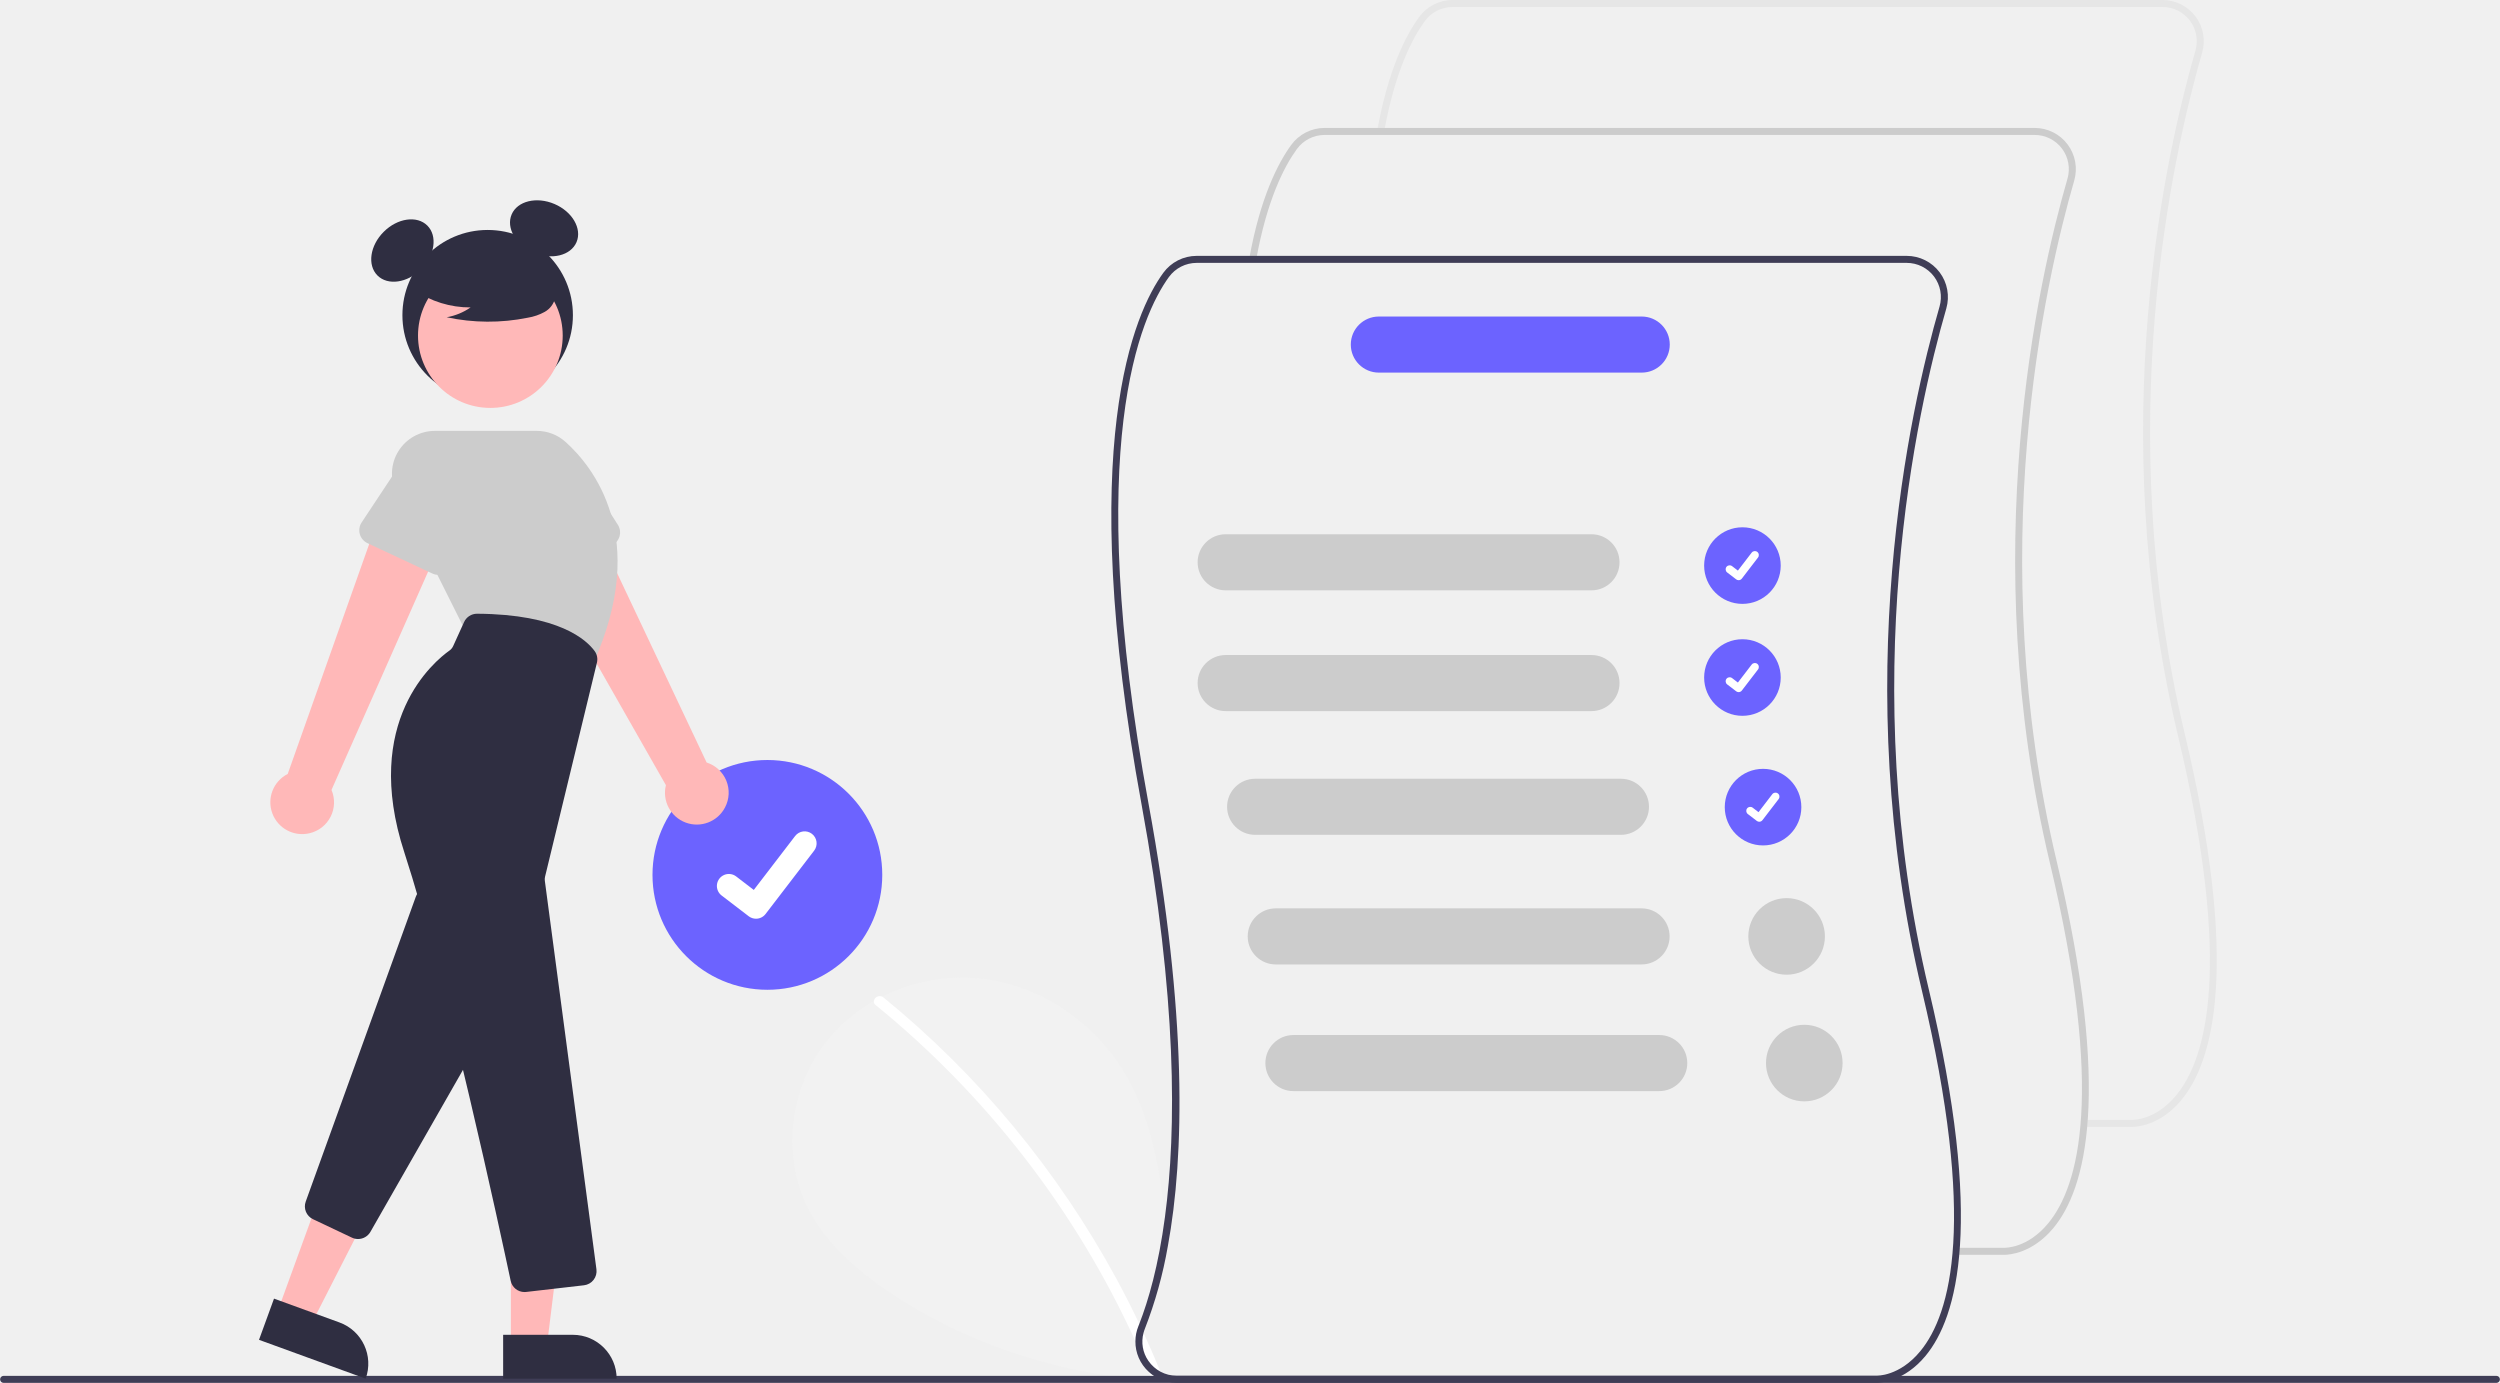
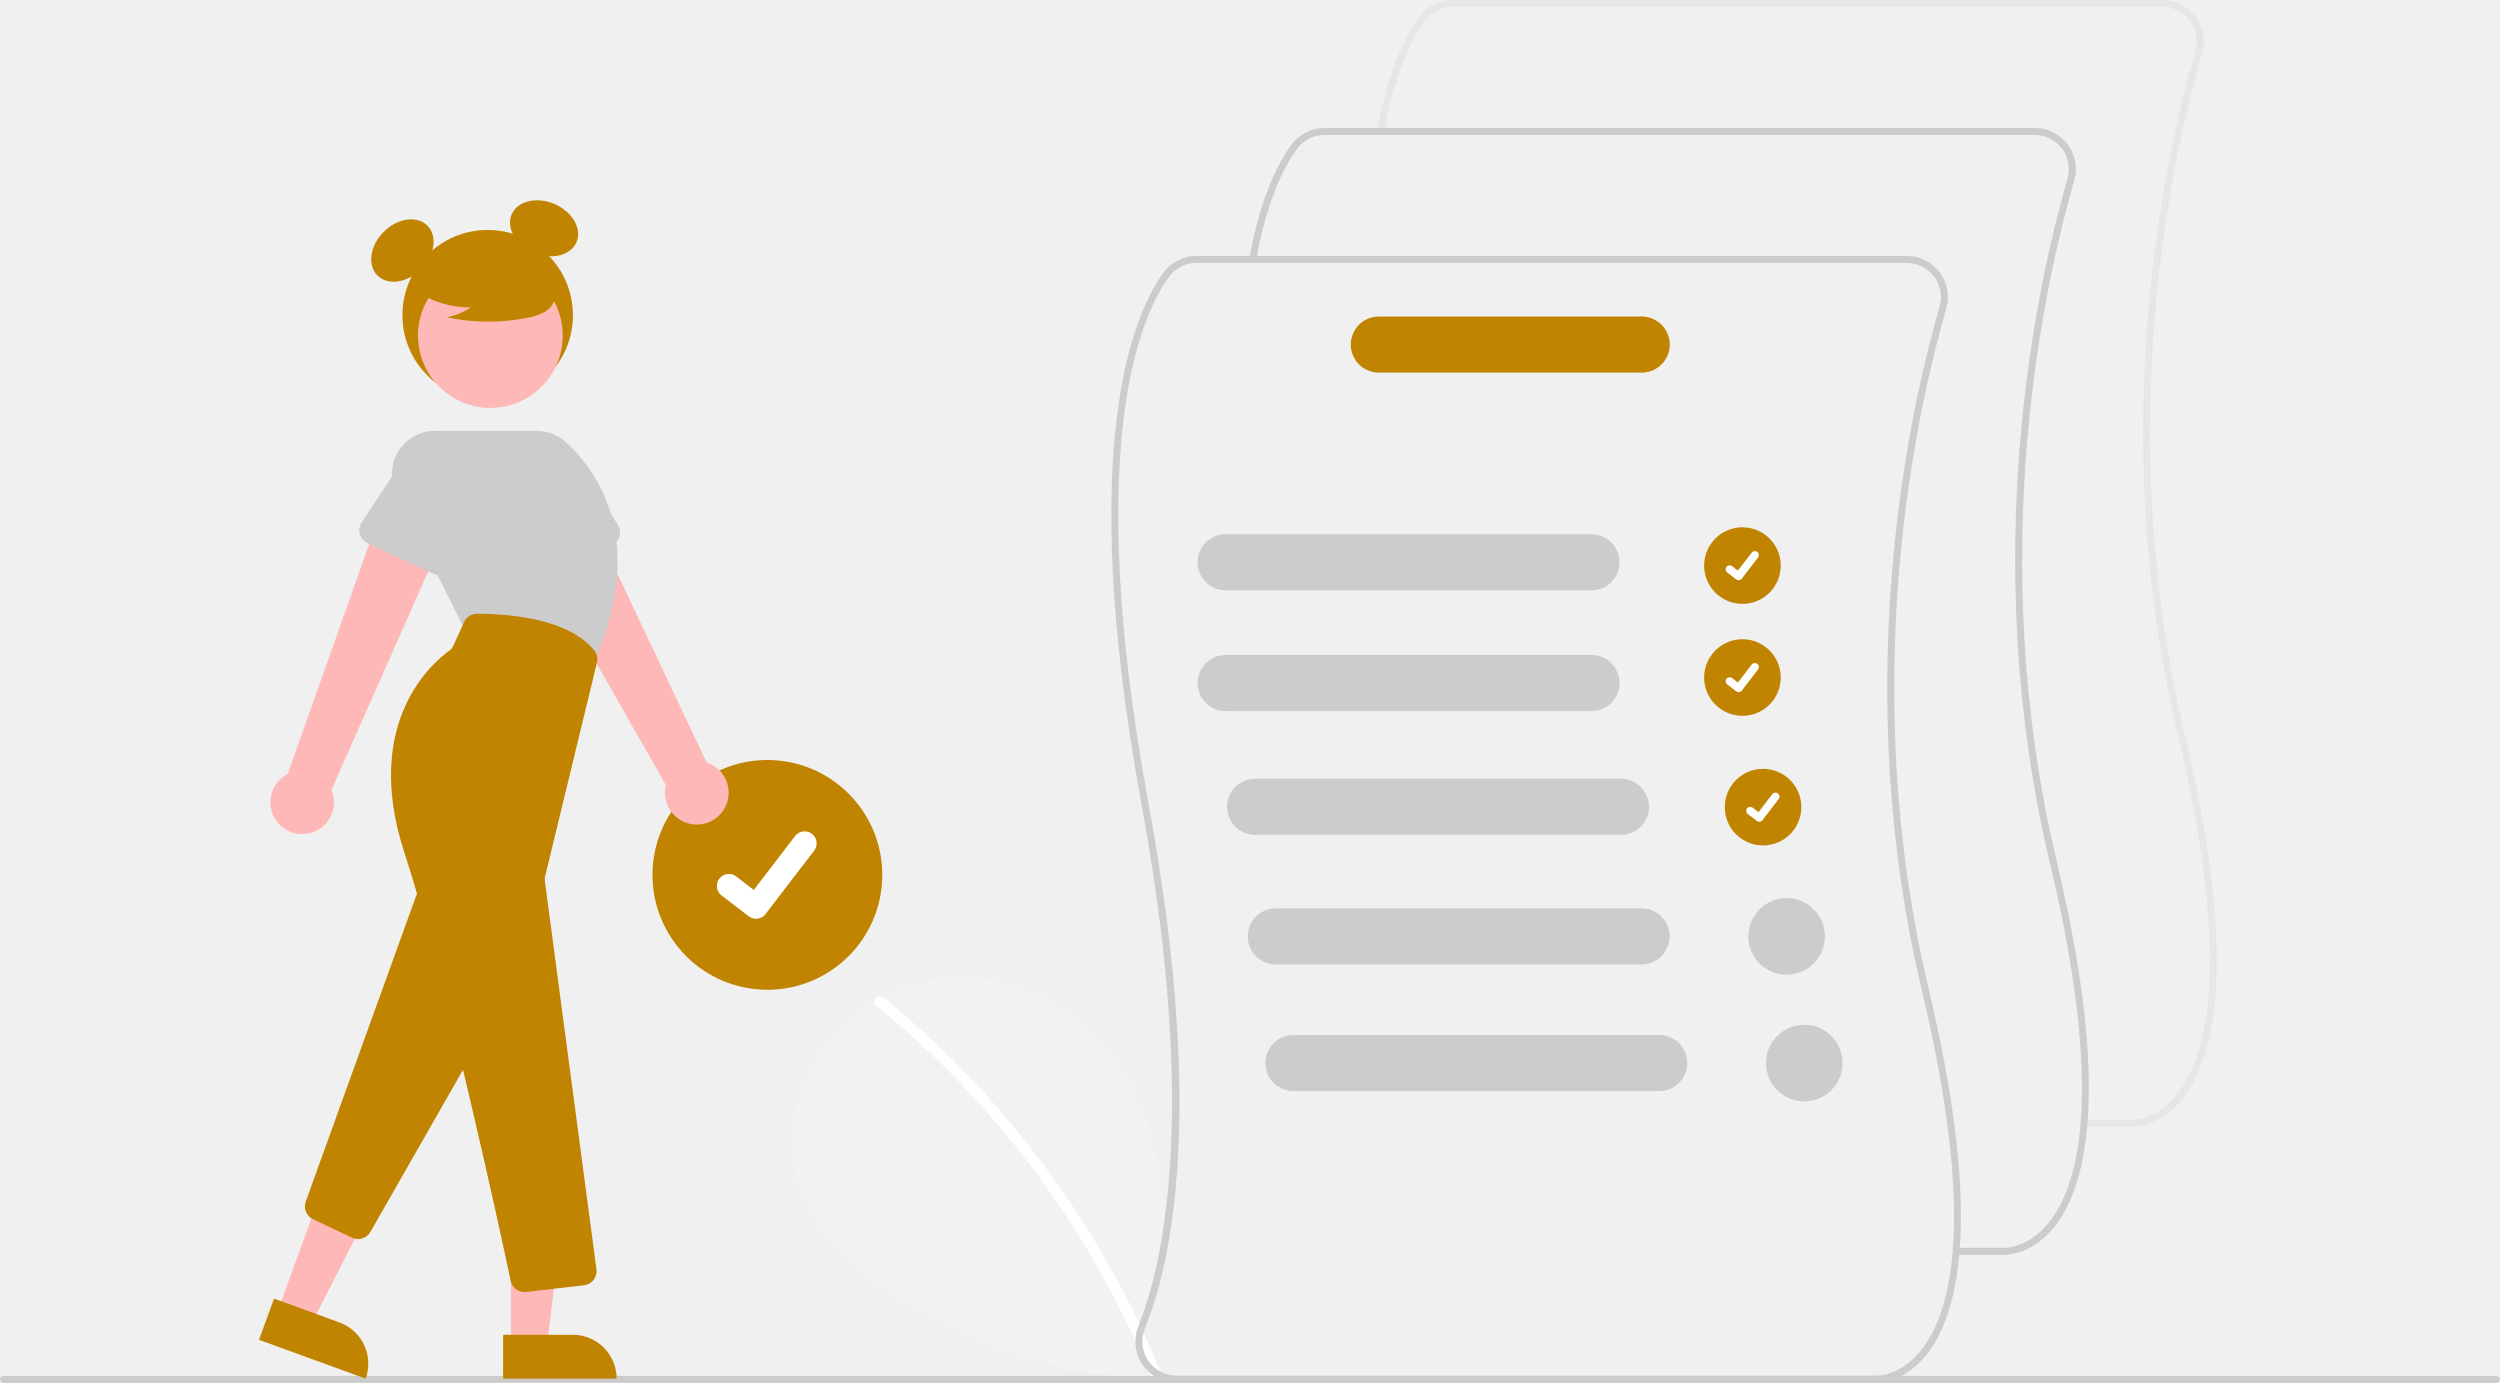
<svg xmlns="http://www.w3.org/2000/svg" data-name="Layer 1" width="848.675" height="469.443" viewBox="0 0 848.675 469.443">
  <path d="M612.366,682.319a207.534,207.534,0,0,1-40.54,1.96c-32.66-1.65-64.78-11.15-92.23-29.01-12.17-7.92-23.78-17.65-30.08-30.72-8.55-17.75-5.56-40.22,6.65-55.68a56.015,56.015,0,0,1,16.14-13.77c.92-.52,1.86-1.02,2.81-1.5a60.557,60.557,0,0,1,33.48-6.13c19.58,2.14,37.65,14.1,48.09,30.81,9.3,14.9,12.54,32.48,14.45,50.1.36,3.32.67,6.65.97,9.96a146.38,146.38,0,0,1-7.81,28.06,9.811,9.811,0,0,0-.44,1.36q3,6.51,5.71,13.14a11.557,11.557,0,0,0,5.53,1.4h37.19Z" transform="translate(-175.6623 -215.2787)" fill="#f2f2f2" />
  <path d="M568.795,683.169a2.033,2.033,0,0,1-2.7-1.06c-.16-.38-.31-.76-.47-1.14q-2.16-5.25-4.53-10.4a316.784,316.784,0,0,0-88.17-114.1,1.478,1.478,0,0,1-.62-1.37,2.032,2.032,0,0,1,2.81-1.5,1.927,1.927,0,0,1,.42.26,317.52,317.52,0,0,1,44.26,43.95,322.504,322.504,0,0,1,34.91,51.66q4.065,7.5,7.72,15.21c.48,1.02.96,2.05,1.43,3.08q3,6.51,5.71,13.14c.03.07.06.15.09.22A1.48,1.48,0,0,1,568.795,683.169Z" transform="translate(-175.6623 -215.2787)" fill="#fff" />
-   <circle cx="260.503" cy="297" r="39" fill="#6c63ff" />
+   <circle cx="260.503" cy="297" r="39" fill="#c18400" />
  <path d="M432.3,527.156a4.045,4.045,0,0,1-2.434-.808l-.044-.033-9.165-7.017a4.072,4.072,0,1,1,4.953-6.464l5.937,4.552,14.029-18.296a4.072,4.072,0,0,1,5.709-.754l-.087.118.089-.117a4.076,4.076,0,0,1,.754,5.709l-16.502,21.52A4.074,4.074,0,0,1,432.3,527.156Z" transform="translate(-175.6623 -215.2787)" fill="#fff" />
-   <path d="M1023.147,684.721H176.853a1.191,1.191,0,0,1,0-2.381h846.294a1.191,1.191,0,0,1,0,2.381Z" transform="translate(-175.6623 -215.2787)" fill="#3f3d56" />
-   <circle cx="165.546" cy="107.005" r="28.94" fill="#2f2e41" />
-   <ellipse cx="312.268" cy="300.329" rx="11.975" ry="8.981" transform="translate(-296.5657 93.49262) rotate(-45)" fill="#2f2e41" />
-   <ellipse cx="360.359" cy="292.785" rx="8.981" ry="11.975" transform="translate(-226.111 293.8836) rotate(-66.86956)" fill="#2f2e41" />
+   <path d="M1023.147,684.721H176.853a1.191,1.191,0,0,1,0-2.381h846.294a1.191,1.191,0,0,1,0,2.381Z" transform="translate(-175.6623 -215.2787)" fill="#ccc" />
+   <circle cx="165.546" cy="107.005" r="28.94" fill="#c18400" />
+   <ellipse cx="312.268" cy="300.329" rx="11.975" ry="8.981" transform="translate(-296.5657 93.49262) rotate(-45)" fill="#c18400" />
+   <ellipse cx="360.359" cy="292.785" rx="8.981" ry="11.975" transform="translate(-226.111 293.8836) rotate(-66.86956)" fill="#c18400" />
  <path d="M421.794,489.366A10.743,10.743,0,0,0,415.541,474.126l-41.816-88.459L354.597,399.08l47.119,82.735a10.801,10.801,0,0,0,20.078,7.551Z" transform="translate(-175.6623 -215.2787)" fill="#ffb8b8" />
  <path d="M383.314,400.425l-22.209,9.931a4.817,4.817,0,0,1-6.604-3.096l-6.549-23.353a13.377,13.377,0,0,1,24.456-10.85l13.001,20.382a4.817,4.817,0,0,1-2.095,6.986Z" transform="translate(-175.6623 -215.2787)" fill="#ccc" />
  <path d="M280.747,498.136a10.743,10.743,0,0,0,7.445-14.694l39.602-89.472-22.655-5.706L273.335,478.006a10.801,10.801,0,0,0,7.412,20.13Z" transform="translate(-175.6623 -215.2787)" fill="#ffb8b8" />
  <polygon points="94.289 445.033 105.809 449.227 127.47 406.789 110.467 400.599 94.289 445.033" fill="#ffb8b8" />
-   <path d="M264.972,662.263h38.531a0,0,0,0,1,0,0v14.887a0,0,0,0,1,0,0H279.859A14.887,14.887,0,0,1,264.972,662.263v0A0,0,0,0,1,264.972,662.263Z" transform="translate(146.5349 1180.966) rotate(-159.9935)" fill="#2f2e41" />
-   <path d="M297.2,635.89a4.774,4.774,0,0,1-2.044-.459l-13.239-6.271a4.799,4.799,0,0,1-2.469-5.99L316.812,519.702a4.817,4.817,0,0,1,8.661-.841l19.762,32.937a4.822,4.822,0,0,1,.052,4.868l-43.887,76.802A4.84,4.84,0,0,1,297.2,635.89Z" transform="translate(-175.6623 -215.2787)" fill="#2f2e41" />
+   <path d="M264.972,662.263h38.531a0,0,0,0,1,0,0v14.887a0,0,0,0,1,0,0H279.859A14.887,14.887,0,0,1,264.972,662.263v0A0,0,0,0,1,264.972,662.263Z" transform="translate(146.5349 1180.966) rotate(-159.9935)" fill="#c18400" />
+   <path d="M297.2,635.89a4.774,4.774,0,0,1-2.044-.459l-13.239-6.271a4.799,4.799,0,0,1-2.469-5.99L316.812,519.702a4.817,4.817,0,0,1,8.661-.841l19.762,32.937a4.822,4.822,0,0,1,.052,4.868l-43.887,76.802A4.84,4.84,0,0,1,297.2,635.89Z" transform="translate(-175.6623 -215.2787)" fill="#c18400" />
  <circle cx="166.464" cy="113.913" r="24.561" fill="#ffb8b8" />
  <path d="M376.873,440.862,333.385,428.902l-23.13-46.259A14.576,14.576,0,0,1,323.293,361.549h34.599a14.557,14.557,0,0,1,9.73,3.721c9.281,8.315,28.781,32.285,9.439,75.173Z" transform="translate(-175.6623 -215.2787)" fill="#ccc" />
  <path d="M322.433,409.971l-22.033-10.314a4.817,4.817,0,0,1-1.974-7.022l13.39-20.223a13.377,13.377,0,0,1,24.198,11.413l-6.924,23.163a4.817,4.817,0,0,1-6.657,2.982Z" transform="translate(-175.6623 -215.2787)" fill="#ccc" />
  <polygon points="173.428 456.629 185.687 456.629 191.52 409.341 173.425 409.342 173.428 456.629" fill="#ffb8b8" />
-   <path d="M346.463,668.404h38.531a0,0,0,0,1,0,0v14.887a0,0,0,0,1,0,0H361.35A14.887,14.887,0,0,1,346.463,668.404v0A0,0,0,0,1,346.463,668.404Z" transform="translate(555.8252 1136.4) rotate(179.9974)" fill="#2f2e41" />
-   <path d="M353.719,653.888a4.791,4.791,0,0,1-4.698-3.814c-3.524-16.604-21.826-101.651-36.111-145.459-14.534-44.57,10.218-64.872,15.328-68.489a3.763,3.763,0,0,0,1.253-1.513l3.712-8.166a4.834,4.834,0,0,1,4.397-2.827h.03c27.829.166,37.184,8.939,39.914,12.703a4.761,4.761,0,0,1,.754,3.926l-17.608,72.645a3.75,3.75,0,0,0-.073,1.377L378.136,646.171a4.818,4.818,0,0,1-4.223,5.42l-19.629,2.264A4.923,4.923,0,0,1,353.719,653.888Z" transform="translate(-175.6623 -215.2787)" fill="#2f2e41" />
-   <path d="M316.318,313.743a33.405,33.405,0,0,0,19.091,5.9,20.471,20.471,0,0,1-8.114,3.338,67.359,67.359,0,0,0,27.514.155,17.807,17.807,0,0,0,5.76-1.978,7.289,7.289,0,0,0,3.555-4.755c.604-3.449-2.083-6.582-4.876-8.693A35.967,35.967,0,0,0,329.024,301.67c-3.376.873-6.759,2.347-8.951,5.059s-2.843,6.891-.753,9.684Z" transform="translate(-175.6623 -215.2787)" fill="#2f2e41" />
-   <circle cx="591.503" cy="192" r="13" fill="#6c63ff" />
+   <path d="M346.463,668.404h38.531a0,0,0,0,1,0,0v14.887a0,0,0,0,1,0,0H361.35A14.887,14.887,0,0,1,346.463,668.404v0A0,0,0,0,1,346.463,668.404Z" transform="translate(555.8252 1136.4) rotate(179.9974)" fill="#c18400" />
+   <path d="M353.719,653.888a4.791,4.791,0,0,1-4.698-3.814c-3.524-16.604-21.826-101.651-36.111-145.459-14.534-44.57,10.218-64.872,15.328-68.489a3.763,3.763,0,0,0,1.253-1.513l3.712-8.166a4.834,4.834,0,0,1,4.397-2.827h.03c27.829.166,37.184,8.939,39.914,12.703a4.761,4.761,0,0,1,.754,3.926l-17.608,72.645a3.75,3.75,0,0,0-.073,1.377L378.136,646.171a4.818,4.818,0,0,1-4.223,5.42l-19.629,2.264A4.923,4.923,0,0,1,353.719,653.888Z" transform="translate(-175.6623 -215.2787)" fill="#c18400" />
+   <path d="M316.318,313.743a33.405,33.405,0,0,0,19.091,5.9,20.471,20.471,0,0,1-8.114,3.338,67.359,67.359,0,0,0,27.514.155,17.807,17.807,0,0,0,5.76-1.978,7.289,7.289,0,0,0,3.555-4.755c.604-3.449-2.083-6.582-4.876-8.693A35.967,35.967,0,0,0,329.024,301.67c-3.376.873-6.759,2.347-8.951,5.059s-2.843,6.891-.753,9.684Z" transform="translate(-175.6623 -215.2787)" fill="#c18400" />
+   <circle cx="591.503" cy="192" r="13" fill="#c18400" />
  <path d="M765.877,412.238a1.348,1.348,0,0,1-.811-.269l-.015-.011-3.055-2.339a1.357,1.357,0,1,1,1.651-2.155l1.979,1.517,4.676-6.099a1.357,1.357,0,0,1,1.903-.251l-.029.039.03-.039a1.359,1.359,0,0,1,.251,1.903l-5.501,7.173A1.358,1.358,0,0,1,765.877,412.238Z" transform="translate(-175.6623 -215.2787)" fill="#fff" />
-   <circle cx="591.503" cy="230" r="13" fill="#6c63ff" />
+   <circle cx="591.503" cy="230" r="13" fill="#c18400" />
  <path d="M765.877,450.238a1.348,1.348,0,0,1-.811-.269l-.015-.011-3.055-2.339a1.357,1.357,0,1,1,1.651-2.155l1.979,1.517,4.676-6.099a1.357,1.357,0,0,1,1.903-.251l-.029.039.03-.039a1.359,1.359,0,0,1,.251,1.903l-5.501,7.173A1.358,1.358,0,0,1,765.877,450.238Z" transform="translate(-175.6623 -215.2787)" fill="#fff" />
-   <circle cx="598.503" cy="274" r="13" fill="#6c63ff" />
+   <circle cx="598.503" cy="274" r="13" fill="#c18400" />
  <path d="M772.877,494.238a1.348,1.348,0,0,1-.811-.269l-.015-.011-3.055-2.339a1.357,1.357,0,1,1,1.651-2.155l1.979,1.517,4.676-6.099a1.357,1.357,0,0,1,1.903-.251l-.029.039.03-.039a1.359,1.359,0,0,1,.251,1.903l-5.501,7.173A1.358,1.358,0,0,1,772.877,494.238Z" transform="translate(-175.6623 -215.2787)" fill="#fff" />
  <path d="M899.521,597.818c-.135,0-.22-.003-.249-.005l-16.14.002v-2.38h16.198c.375.013,8.027.229,15.076-8.325,10.506-12.749,19.133-44.31.573-122.264-24.957-104.821-4.142-197.424,5.966-232.372a11.604,11.604,0,0,0-11.164-14.816H668.747a11.656,11.656,0,0,0-9.399,4.784c-4.282,5.89-10.158,17.205-13.835,37.665l-2.342-.421c3.757-20.904,9.824-32.552,14.252-38.643a14.041,14.041,0,0,1,11.324-5.765H909.781a13.984,13.984,0,0,1,13.451,17.856c-10.056,34.767-30.763,126.89-5.937,231.16,18.821,79.051,9.773,111.295-1.131,124.425C908.971,597.379,901.046,597.818,899.521,597.818Z" transform="translate(-175.6623 -215.2787)" fill="#e6e6e6" />
  <path d="M856.092,641.248c-.135,0-.22-.003-.249-.005l-16.14.002v-2.38h16.198c.377.012,8.027.229,15.076-8.325,10.506-12.749,19.133-44.31.573-122.264-24.957-104.821-4.142-197.424,5.966-232.372a11.604,11.604,0,0,0-11.164-14.816H625.317a11.656,11.656,0,0,0-9.399,4.784c-4.282,5.89-10.158,17.205-13.835,37.665l-2.342-.421c3.757-20.904,9.824-32.552,14.252-38.643a14.041,14.041,0,0,1,11.324-5.765H866.352a13.984,13.984,0,0,1,13.451,17.856c-10.056,34.767-30.763,126.89-5.937,231.16,18.821,79.051,9.773,111.295-1.131,124.425C865.542,640.809,857.617,641.248,856.092,641.248Z" transform="translate(-175.6623 -215.2787)" fill="#ccc" />
-   <path d="M830.435,551.159c-24.83-104.27-4.12-196.4,5.94-231.16a13.994,13.994,0,0,0-13.45-17.86H581.886a14.031,14.031,0,0,0-11.32,5.76c-9.73,13.38-29.92,57.75-7.37,180.52,12.06,65.68,11.88,110.46,7.94,139.96-2.21,16.61-5.62,28.37-8.71,36.3l-.33.84a13.639,13.639,0,0,0-1,5.05,13.834,13.834,0,0,0,4.53,10.4,13.243,13.243,0,0,0,3.17,2.2,13.412,13.412,0,0,0,3.03,1.11,13.676,13.676,0,0,0,3.27.39H812.415c.03,0,.11.01.25.01,1.52,0,9.45-.44,16.64-9.1C840.205,662.449,849.255,630.209,830.435,551.159Zm-2.89,122.81c-7.05,8.56-14.7,8.34-15.07,8.33H575.096a11.636,11.636,0,0,1-9.63-5.11,11.367,11.367,0,0,1-1.61-9.43,9.811,9.811,0,0,1,.44-1.36,146.38,146.38,0,0,0,7.81-28.06c5.64-30.75,6.69-78.2-6.57-150.35-22.38-121.86-2.59-165.56,6.95-178.69a11.681,11.681,0,0,1,9.4-4.78H822.925a11.604,11.604,0,0,1,11.16,14.81c-10.11,34.95-30.92,127.56-5.96,232.38C846.685,629.659,838.055,661.219,827.545,673.969Z" transform="translate(-175.6623 -215.2787)" fill="#3f3d56" />
+   <path d="M830.435,551.159c-24.83-104.27-4.12-196.4,5.94-231.16a13.994,13.994,0,0,0-13.45-17.86H581.886a14.031,14.031,0,0,0-11.32,5.76c-9.73,13.38-29.92,57.75-7.37,180.52,12.06,65.68,11.88,110.46,7.94,139.96-2.21,16.61-5.62,28.37-8.71,36.3l-.33.84a13.639,13.639,0,0,0-1,5.05,13.834,13.834,0,0,0,4.53,10.4,13.243,13.243,0,0,0,3.17,2.2,13.412,13.412,0,0,0,3.03,1.11,13.676,13.676,0,0,0,3.27.39H812.415c.03,0,.11.01.25.01,1.52,0,9.45-.44,16.64-9.1C840.205,662.449,849.255,630.209,830.435,551.159Zm-2.89,122.81c-7.05,8.56-14.7,8.34-15.07,8.33H575.096a11.636,11.636,0,0,1-9.63-5.11,11.367,11.367,0,0,1-1.61-9.43,9.811,9.811,0,0,1,.44-1.36,146.38,146.38,0,0,0,7.81-28.06c5.64-30.75,6.69-78.2-6.57-150.35-22.38-121.86-2.59-165.56,6.95-178.69a11.681,11.681,0,0,1,9.4-4.78H822.925a11.604,11.604,0,0,1,11.16,14.81c-10.11,34.95-30.92,127.56-5.96,232.38C846.685,629.659,838.055,661.219,827.545,673.969Z" transform="translate(-175.6623 -215.2787)" fill="#ccc" />
  <path d="M715.925,415.679h-124.186a9.519,9.519,0,1,1,0-19.038h124.186a9.519,9.519,0,1,1,0,19.038Z" transform="translate(-175.6623 -215.2787)" fill="#ccc" />
  <path d="M715.925,456.679h-124.186a9.519,9.519,0,1,1,0-19.038h124.186a9.519,9.519,0,1,1,0,19.038Z" transform="translate(-175.6623 -215.2787)" fill="#ccc" />
  <path d="M725.925,498.679h-124.186a9.519,9.519,0,1,1,0-19.038h124.186a9.519,9.519,0,1,1,0,19.038Z" transform="translate(-175.6623 -215.2787)" fill="#ccc" />
  <path d="M732.925,542.679h-124.186a9.519,9.519,0,1,1,0-19.038h124.186a9.519,9.519,0,1,1,0,19.038Z" transform="translate(-175.6623 -215.2787)" fill="#ccc" />
-   <path d="M732.977,341.769h-89.239a9.519,9.519,0,1,1,0-19.038h89.239a9.519,9.519,0,1,1,0,19.038Z" transform="translate(-175.6623 -215.2787)" fill="#6c63ff" />
+   <path d="M732.977,341.769h-89.239a9.519,9.519,0,1,1,0-19.038h89.239a9.519,9.519,0,1,1,0,19.038Z" transform="translate(-175.6623 -215.2787)" fill="#c18400" />
  <circle cx="606.503" cy="317.882" r="13" fill="#ccc" />
  <path d="M738.925,585.679h-124.186a9.519,9.519,0,1,1,0-19.038h124.186a9.519,9.519,0,1,1,0,19.038Z" transform="translate(-175.6623 -215.2787)" fill="#ccc" />
  <circle cx="612.503" cy="360.882" r="13" fill="#ccc" />
</svg>
